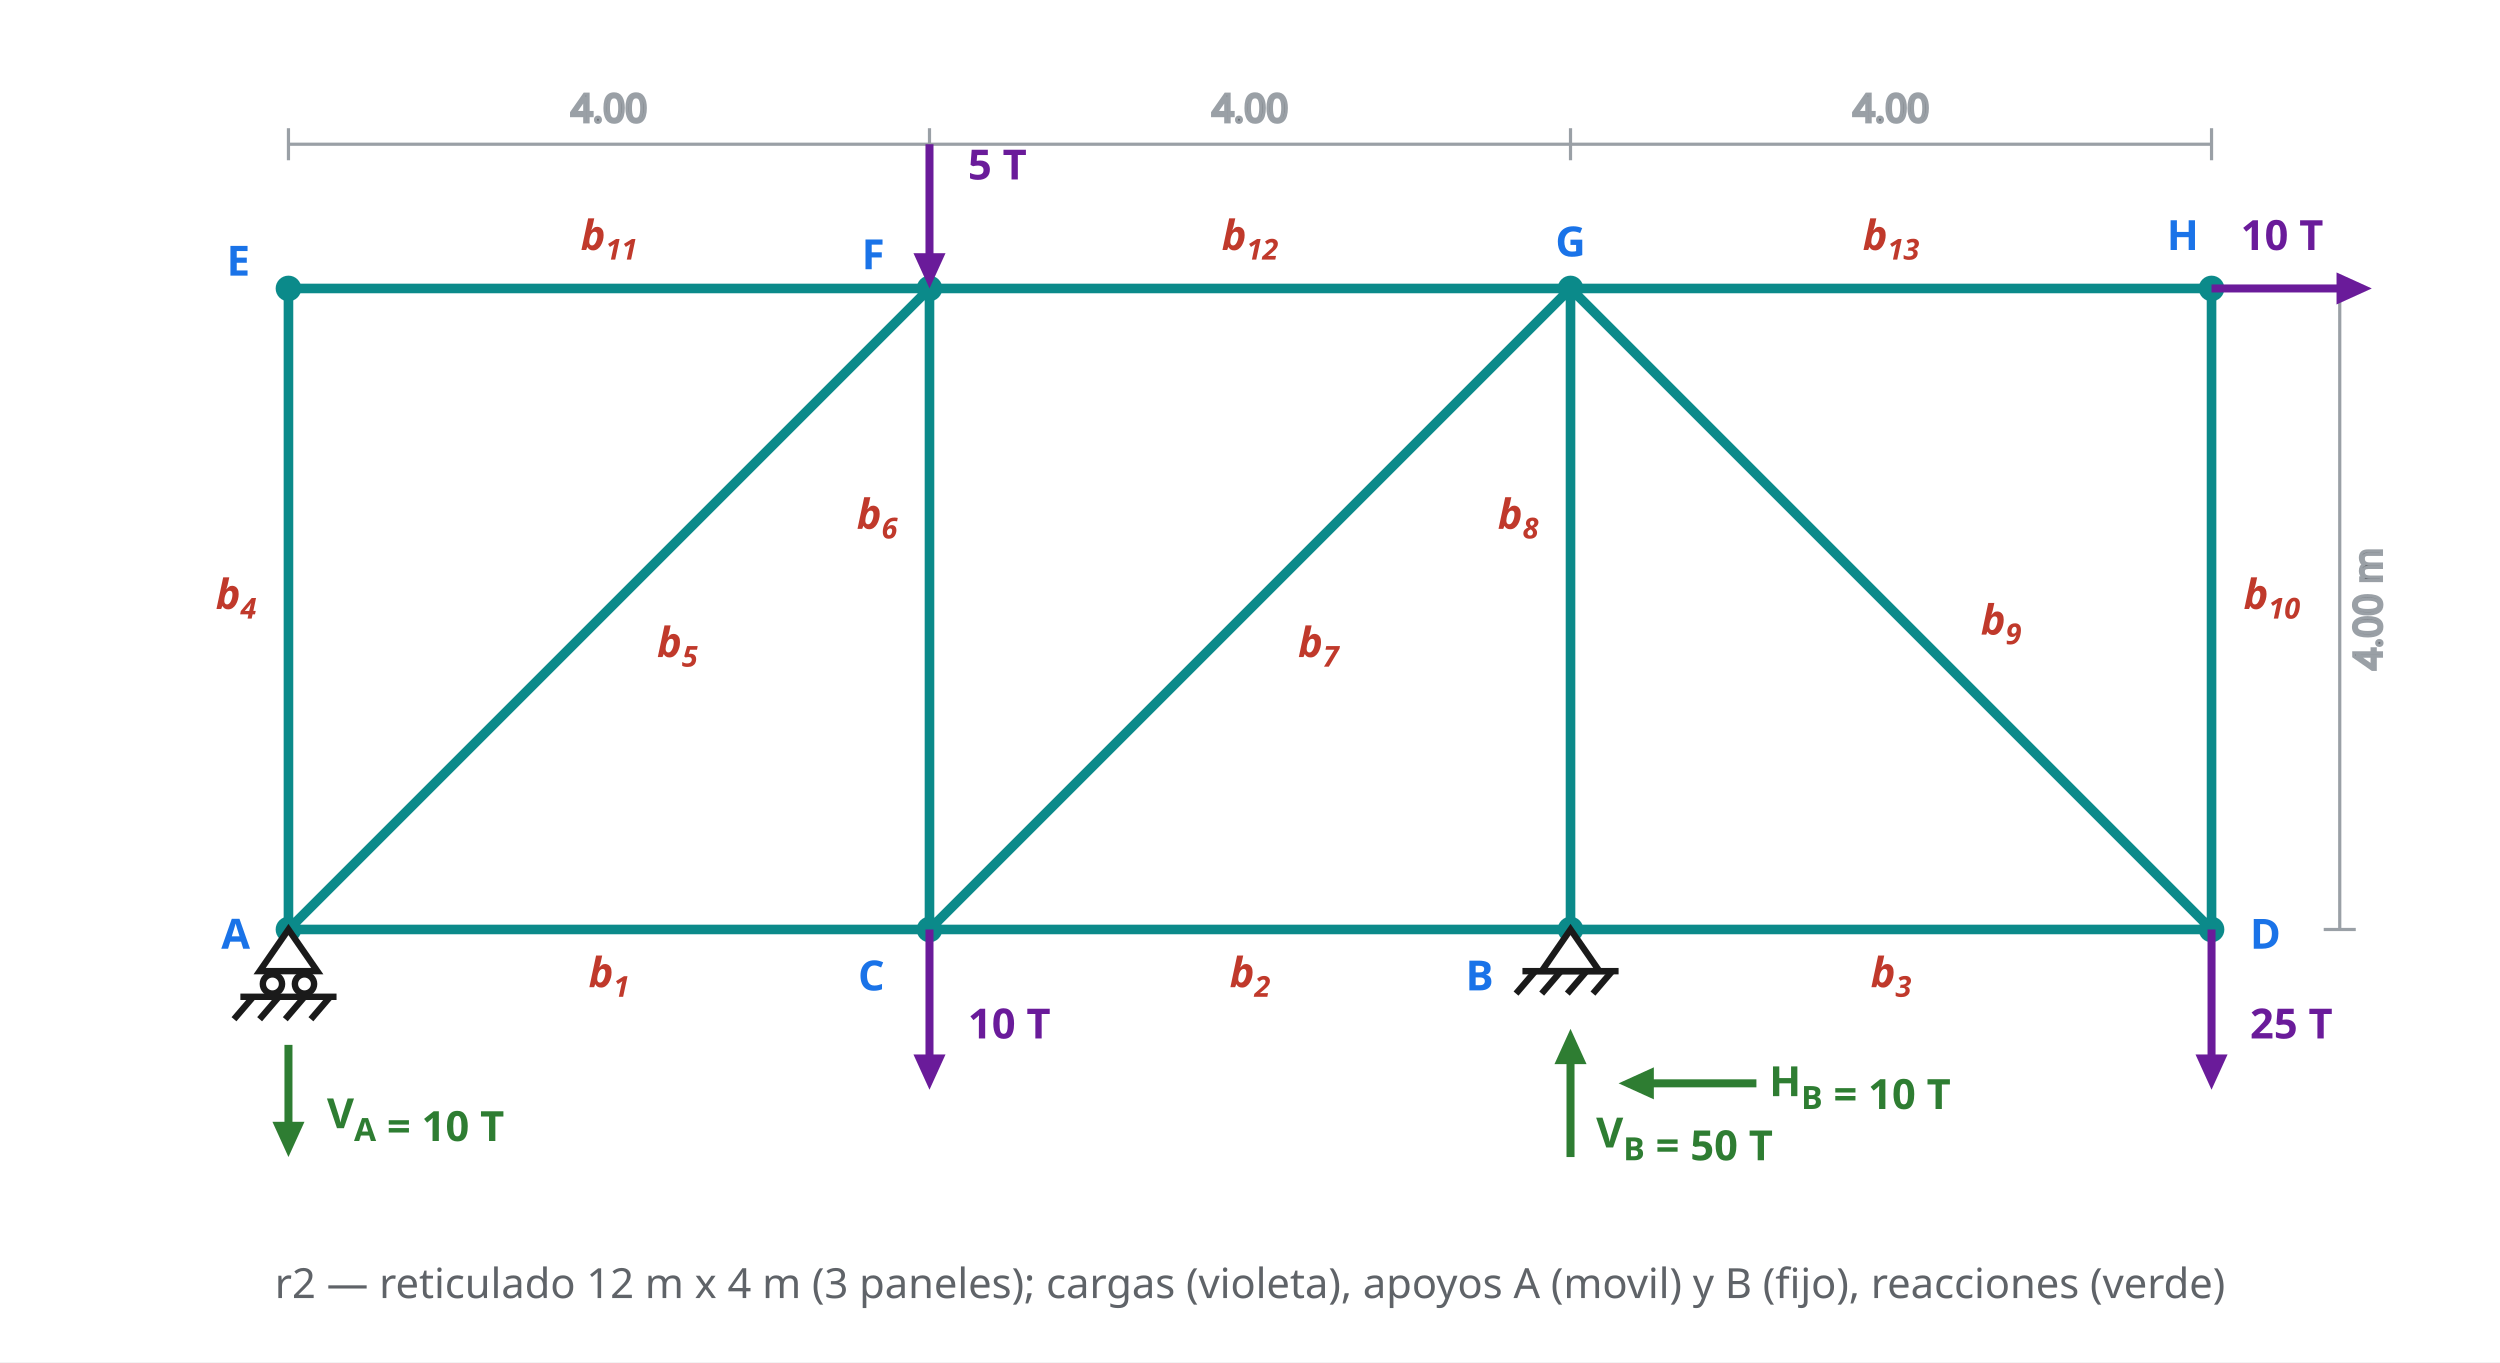
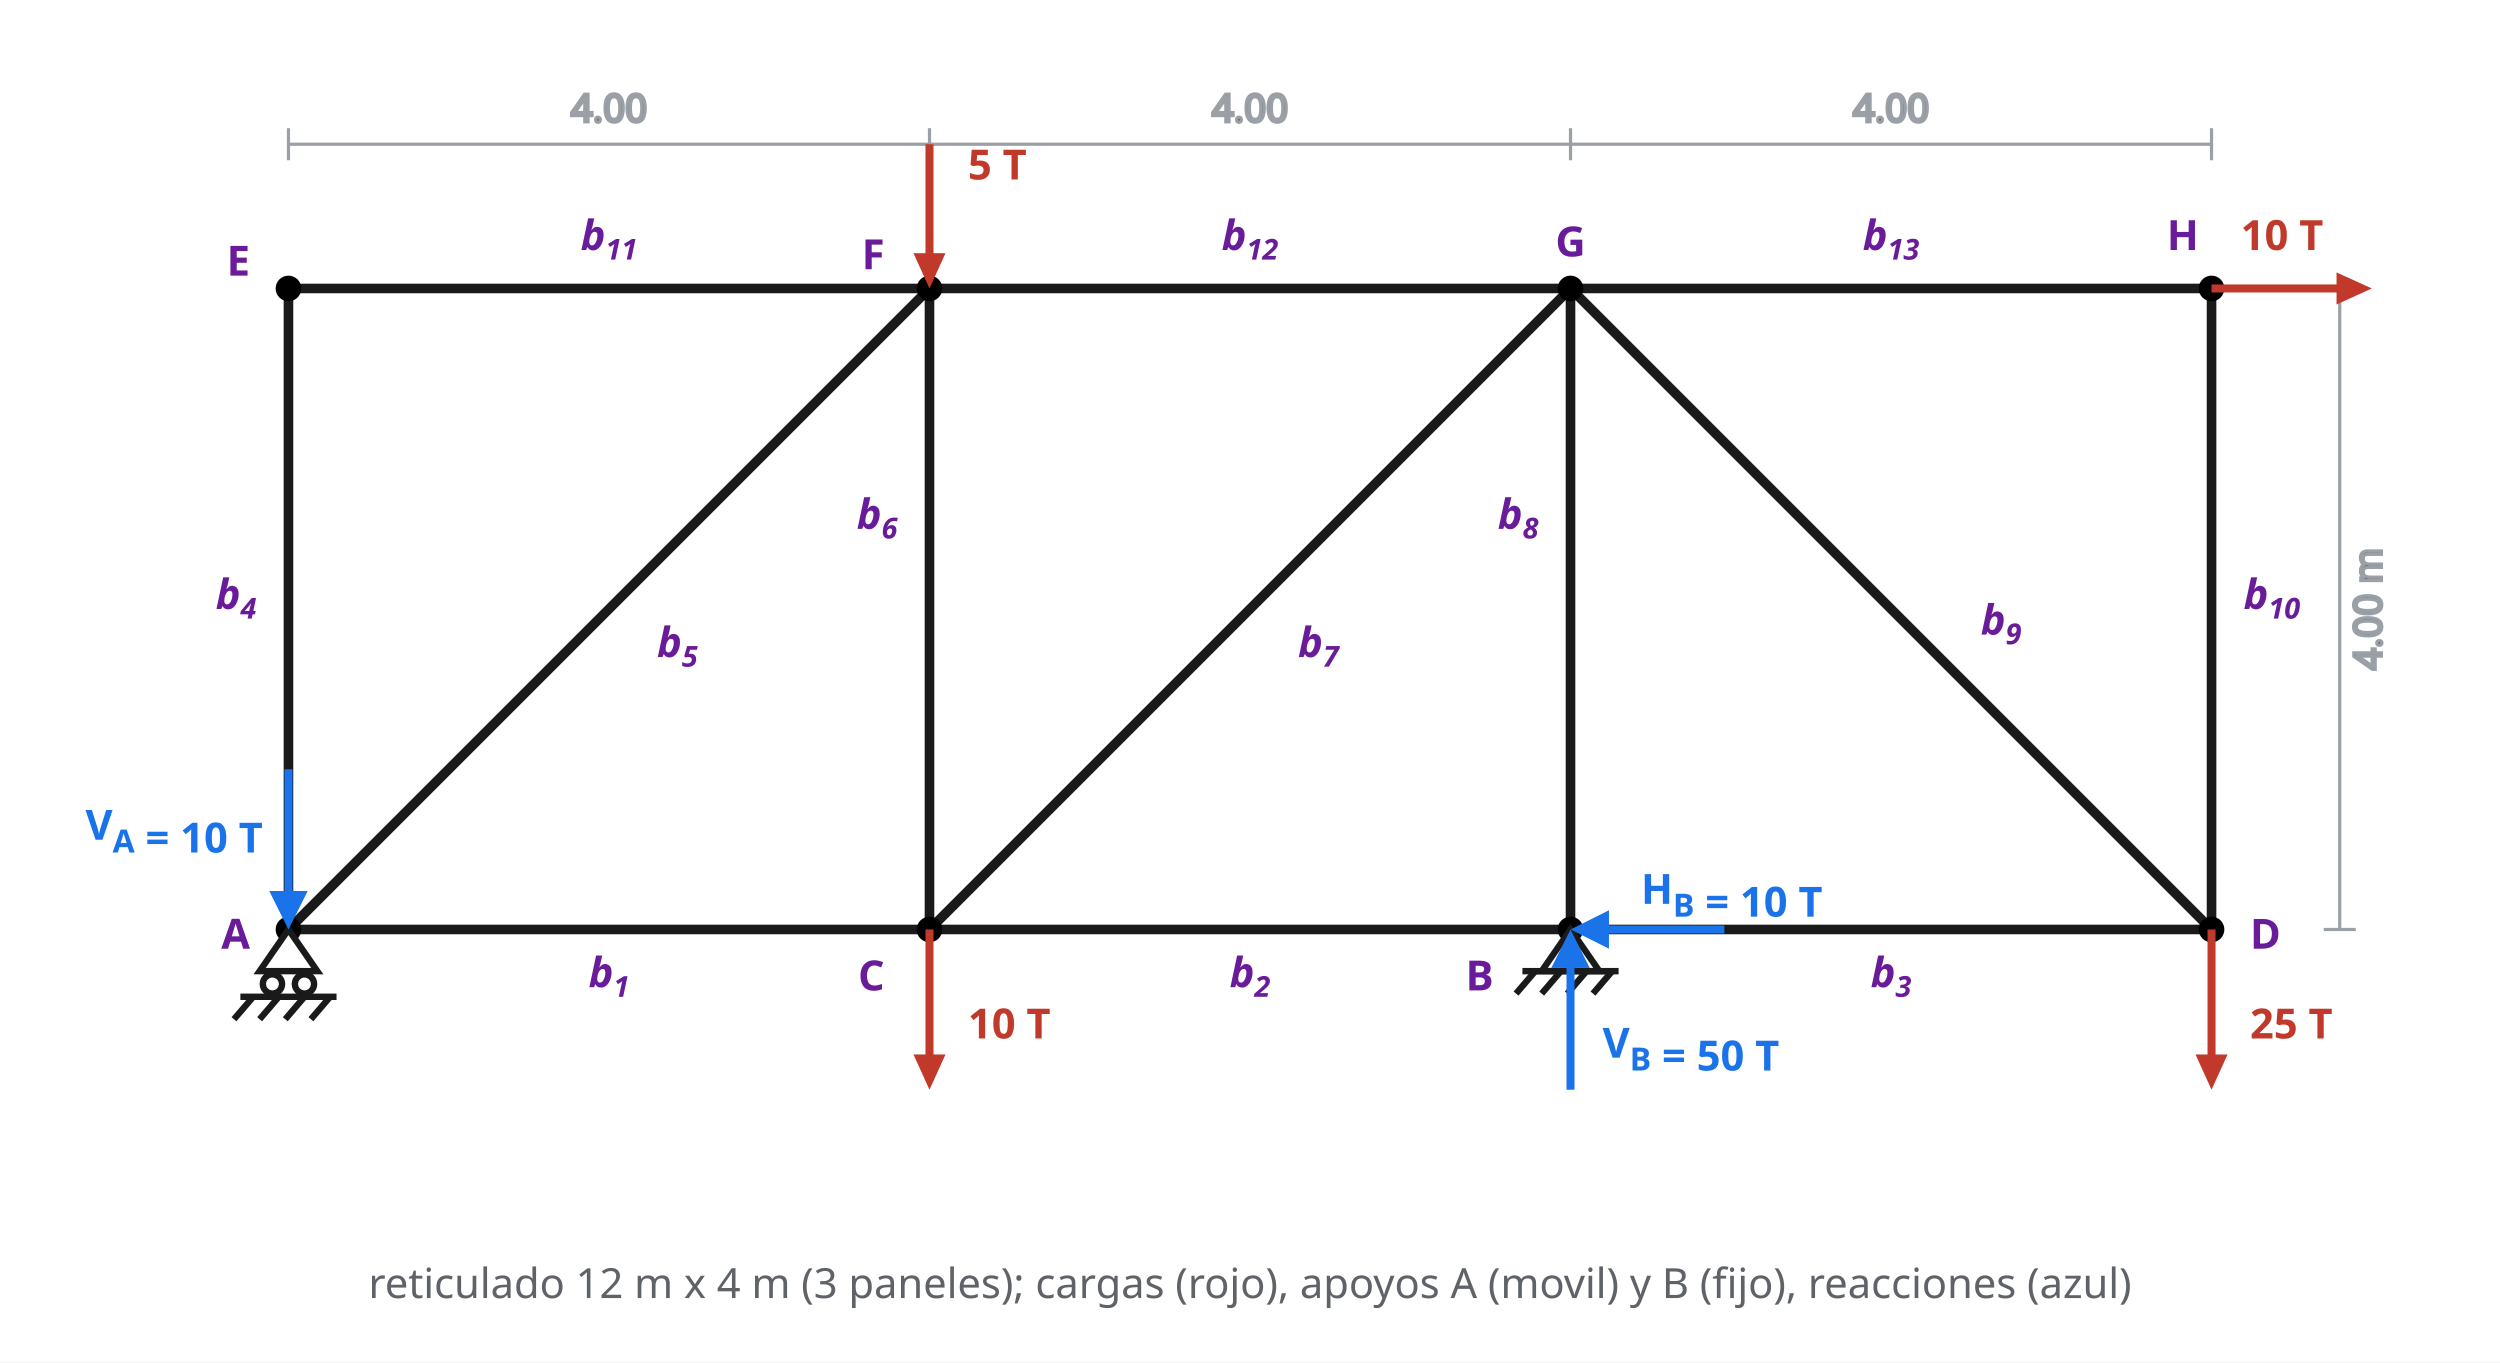
<svg xmlns="http://www.w3.org/2000/svg" viewBox="0 0 780 425" font-family="system-ui, sans-serif">
  <rect x="0" y="0" width="780" height="425" fill="#ffffff" />
  <g stroke="#9aa0a6" stroke-width="1" fill="#5f6368" font-size="12">
    <line x1="90" y1="45" x2="690" y2="45" />
    <line x1="90" y1="40" x2="90" y2="50" />
    <line x1="290" y1="40" x2="290" y2="50" />
    <line x1="490" y1="40" x2="490" y2="50" />
    <line x1="690" y1="40" x2="690" y2="50" />
    <text x="190" y="38" text-anchor="middle">4.00</text>
    <text x="390" y="38" text-anchor="middle">4.00</text>
    <text x="590" y="38" text-anchor="middle">4.00</text>
    <line x1="730" y1="90" x2="730" y2="290" />
    <line x1="725" y1="90" x2="735" y2="90" />
    <line x1="725" y1="290" x2="735" y2="290" />
    <text x="743" y="190" text-anchor="middle" transform="rotate(-90 743 190)">4.00 m</text>
  </g>
-   <g stroke="#0b8a8a" stroke-width="3" stroke-linecap="round">
+   <g stroke="#1a1a1a" stroke-width="3" stroke-linecap="round">
    <line x1="90" y1="290" x2="290" y2="290" />
    <line x1="290" y1="290" x2="490" y2="290" />
    <line x1="490" y1="290" x2="690" y2="290" />
    <line x1="90" y1="90" x2="290" y2="90" />
    <line x1="290" y1="90" x2="490" y2="90" />
    <line x1="490" y1="90" x2="690" y2="90" />
    <line x1="90" y1="90" x2="90" y2="290" />
    <line x1="290" y1="90" x2="290" y2="290" />
    <line x1="490" y1="90" x2="490" y2="290" />
    <line x1="690" y1="90" x2="690" y2="290" />
    <line x1="290" y1="90" x2="90" y2="290" />
    <line x1="490" y1="90" x2="290" y2="290" />
    <line x1="490" y1="90" x2="690" y2="290" />
  </g>
-   <g fill="#0b8a8a">
+   <g fill="#000000">
    <circle cx="90" cy="290" r="4" />
    <circle cx="290" cy="290" r="4" />
    <circle cx="490" cy="290" r="4" />
    <circle cx="690" cy="290" r="4" />
    <circle cx="90" cy="90" r="4" />
    <circle cx="290" cy="90" r="4" />
    <circle cx="490" cy="90" r="4" />
    <circle cx="690" cy="90" r="4" />
  </g>
-   <g font-size="13" font-weight="600" fill="#1a73e8">
+   <g font-size="13" font-weight="600" fill="#6a1b9a">
    <text x="78" y="296" text-anchor="end">A</text>
    <text x="276" y="309" text-anchor="end">C</text>
    <text x="466" y="309" text-anchor="end">B</text>
    <text x="702" y="296" text-anchor="start">D</text>
    <text x="78" y="86" text-anchor="end">E</text>
    <text x="276" y="84" text-anchor="end">F</text>
    <text x="490" y="80" text-anchor="middle">G</text>
    <text x="686" y="78" text-anchor="end">H</text>
  </g>
-   <g fill="#c0392b" font-size="13" font-style="italic" font-weight="600">
+   <g fill="#6a1b9a" font-size="13" font-style="italic" font-weight="600">
    <text x="190" y="308" text-anchor="middle">b<tspan font-size="9" dy="3">1</tspan>
    </text>
    <text x="390" y="308" text-anchor="middle">b<tspan font-size="9" dy="3">2</tspan>
    </text>
    <text x="590" y="308" text-anchor="middle">b<tspan font-size="9" dy="3">3</tspan>
    </text>
    <text x="80" y="190" text-anchor="end">b<tspan font-size="9" dy="3">4</tspan>
    </text>
    <text x="205" y="205" text-anchor="start">b<tspan font-size="9" dy="3">5</tspan>
    </text>
    <text x="280" y="165" text-anchor="end">b<tspan font-size="9" dy="3">6</tspan>
    </text>
    <text x="405" y="205" text-anchor="start">b<tspan font-size="9" dy="3">7</tspan>
    </text>
    <text x="480" y="165" text-anchor="end">b<tspan font-size="9" dy="3">8</tspan>
    </text>
    <text x="618" y="198" text-anchor="start">b<tspan font-size="9" dy="3">9</tspan>
    </text>
    <text x="700" y="190" text-anchor="start">b<tspan font-size="9" dy="3">10</tspan>
    </text>
    <text x="190" y="78" text-anchor="middle">b<tspan font-size="9" dy="3">11</tspan>
    </text>
    <text x="390" y="78" text-anchor="middle">b<tspan font-size="9" dy="3">12</tspan>
    </text>
    <text x="590" y="78" text-anchor="middle">b<tspan font-size="9" dy="3">13</tspan>
    </text>
  </g>
  <g stroke="#1a1a1a" stroke-width="2" fill="#ffffff">
    <polygon points="90,290 81,303 99,303" />
    <circle cx="85" cy="307" r="3" />
    <circle cx="95" cy="307" r="3" />
    <line x1="75" y1="311" x2="105" y2="311" />
    <line x1="79" y1="311" x2="73" y2="318" />
    <line x1="87" y1="311" x2="81" y2="318" />
    <line x1="95" y1="311" x2="89" y2="318" />
    <line x1="103" y1="311" x2="97" y2="318" />
    <polygon points="490,290 481,303 499,303" />
    <line x1="475" y1="303" x2="505" y2="303" />
    <line x1="479" y1="303" x2="473" y2="310" />
    <line x1="487" y1="303" x2="481" y2="310" />
    <line x1="495" y1="303" x2="489" y2="310" />
    <line x1="503" y1="303" x2="497" y2="310" />
  </g>
-   <g stroke="#6a1b9a" fill="#6a1b9a" font-size="13" font-weight="700">
+   <g stroke="#c0392b" fill="#c0392b" font-size="13" font-weight="700">
    <line x1="290" y1="290" x2="290" y2="335" stroke-width="2.5" />
    <polygon points="290,340 285,329 295,329" stroke="none" />
    <text x="302" y="324" text-anchor="start" stroke="none">10 T</text>
    <line x1="290" y1="45" x2="290" y2="85" stroke-width="2.5" />
    <polygon points="290,90 285,79 295,79" stroke="none" />
    <text x="302" y="56" text-anchor="start" stroke="none">5 T</text>
    <line x1="690" y1="290" x2="690" y2="335" stroke-width="2.5" />
    <polygon points="690,340 685,329 695,329" stroke="none" />
    <text x="702" y="324" text-anchor="start" stroke="none">25 T</text>
    <line x1="690" y1="90" x2="735" y2="90" stroke-width="2.5" />
    <polygon points="740,90 729,85 729,95" stroke="none" />
    <text x="712" y="78" text-anchor="middle" stroke="none">10 T</text>
  </g>
-   <g stroke="#2e7d32" fill="#2e7d32" font-size="13" font-weight="700">
-     <line x1="90" y1="326" x2="90" y2="356" stroke-width="2.5" />
-     <polygon points="90,361 85,350 95,350" stroke="none" />
-     <text x="102" y="352" text-anchor="start" stroke="none">V<tspan font-size="10" dy="4">A</tspan> = 10 T</text>
-     <line x1="490" y1="361" x2="490" y2="326" stroke-width="2.5" />
-     <polygon points="490,321 485,332 495,332" stroke="none" />
-     <text x="498" y="358" text-anchor="start" stroke="none">V<tspan font-size="10" dy="4">B</tspan> = 50 T</text>
-     <line x1="548" y1="338" x2="510" y2="338" stroke-width="2.5" />
-     <polygon points="505,338 516,333 516,343" stroke="none" />
-     <text x="552" y="342" text-anchor="start" stroke="none">H<tspan font-size="10" dy="4">B</tspan> = 10 T</text>
+   <g stroke="#1a73e8" fill="#1a73e8" font-size="13" font-weight="700">
+     <line x1="90" y1="240" x2="90" y2="279" stroke-width="2.5" />
+     <polygon points="90,290 84,278 96,278" stroke="none" />
+     <text x="82" y="262" text-anchor="end" stroke="none">V<tspan font-size="10" dy="4">A</tspan> = 10 T</text>
+     <line x1="490" y1="340" x2="490" y2="301" stroke-width="2.5" />
+     <polygon points="490,290 484,302 496,302" stroke="none" />
+     <text x="500" y="330" text-anchor="start" stroke="none">V<tspan font-size="10" dy="4">B</tspan> = 50 T</text>
+     <line x1="538" y1="290" x2="501" y2="290" stroke-width="2.5" />
+     <polygon points="490,290 502,284 502,296" stroke="none" />
+     <text x="512" y="282" text-anchor="start" stroke="none">H<tspan font-size="10" dy="4">B</tspan> = 10 T</text>
  </g>
  <text x="390" y="405" text-anchor="middle" fill="#5f6368" font-size="13">
-     r2 — reticulado 12 m x 4 m (3 paneles); cargas (violeta), apoyos A (movil) y B (fijo), reacciones (verde)
+     reticulado 12 m x 4 m (3 paneles); cargas (rojo), apoyos A (movil) y B (fijo), reacciones (azul)
  </text>
</svg>
